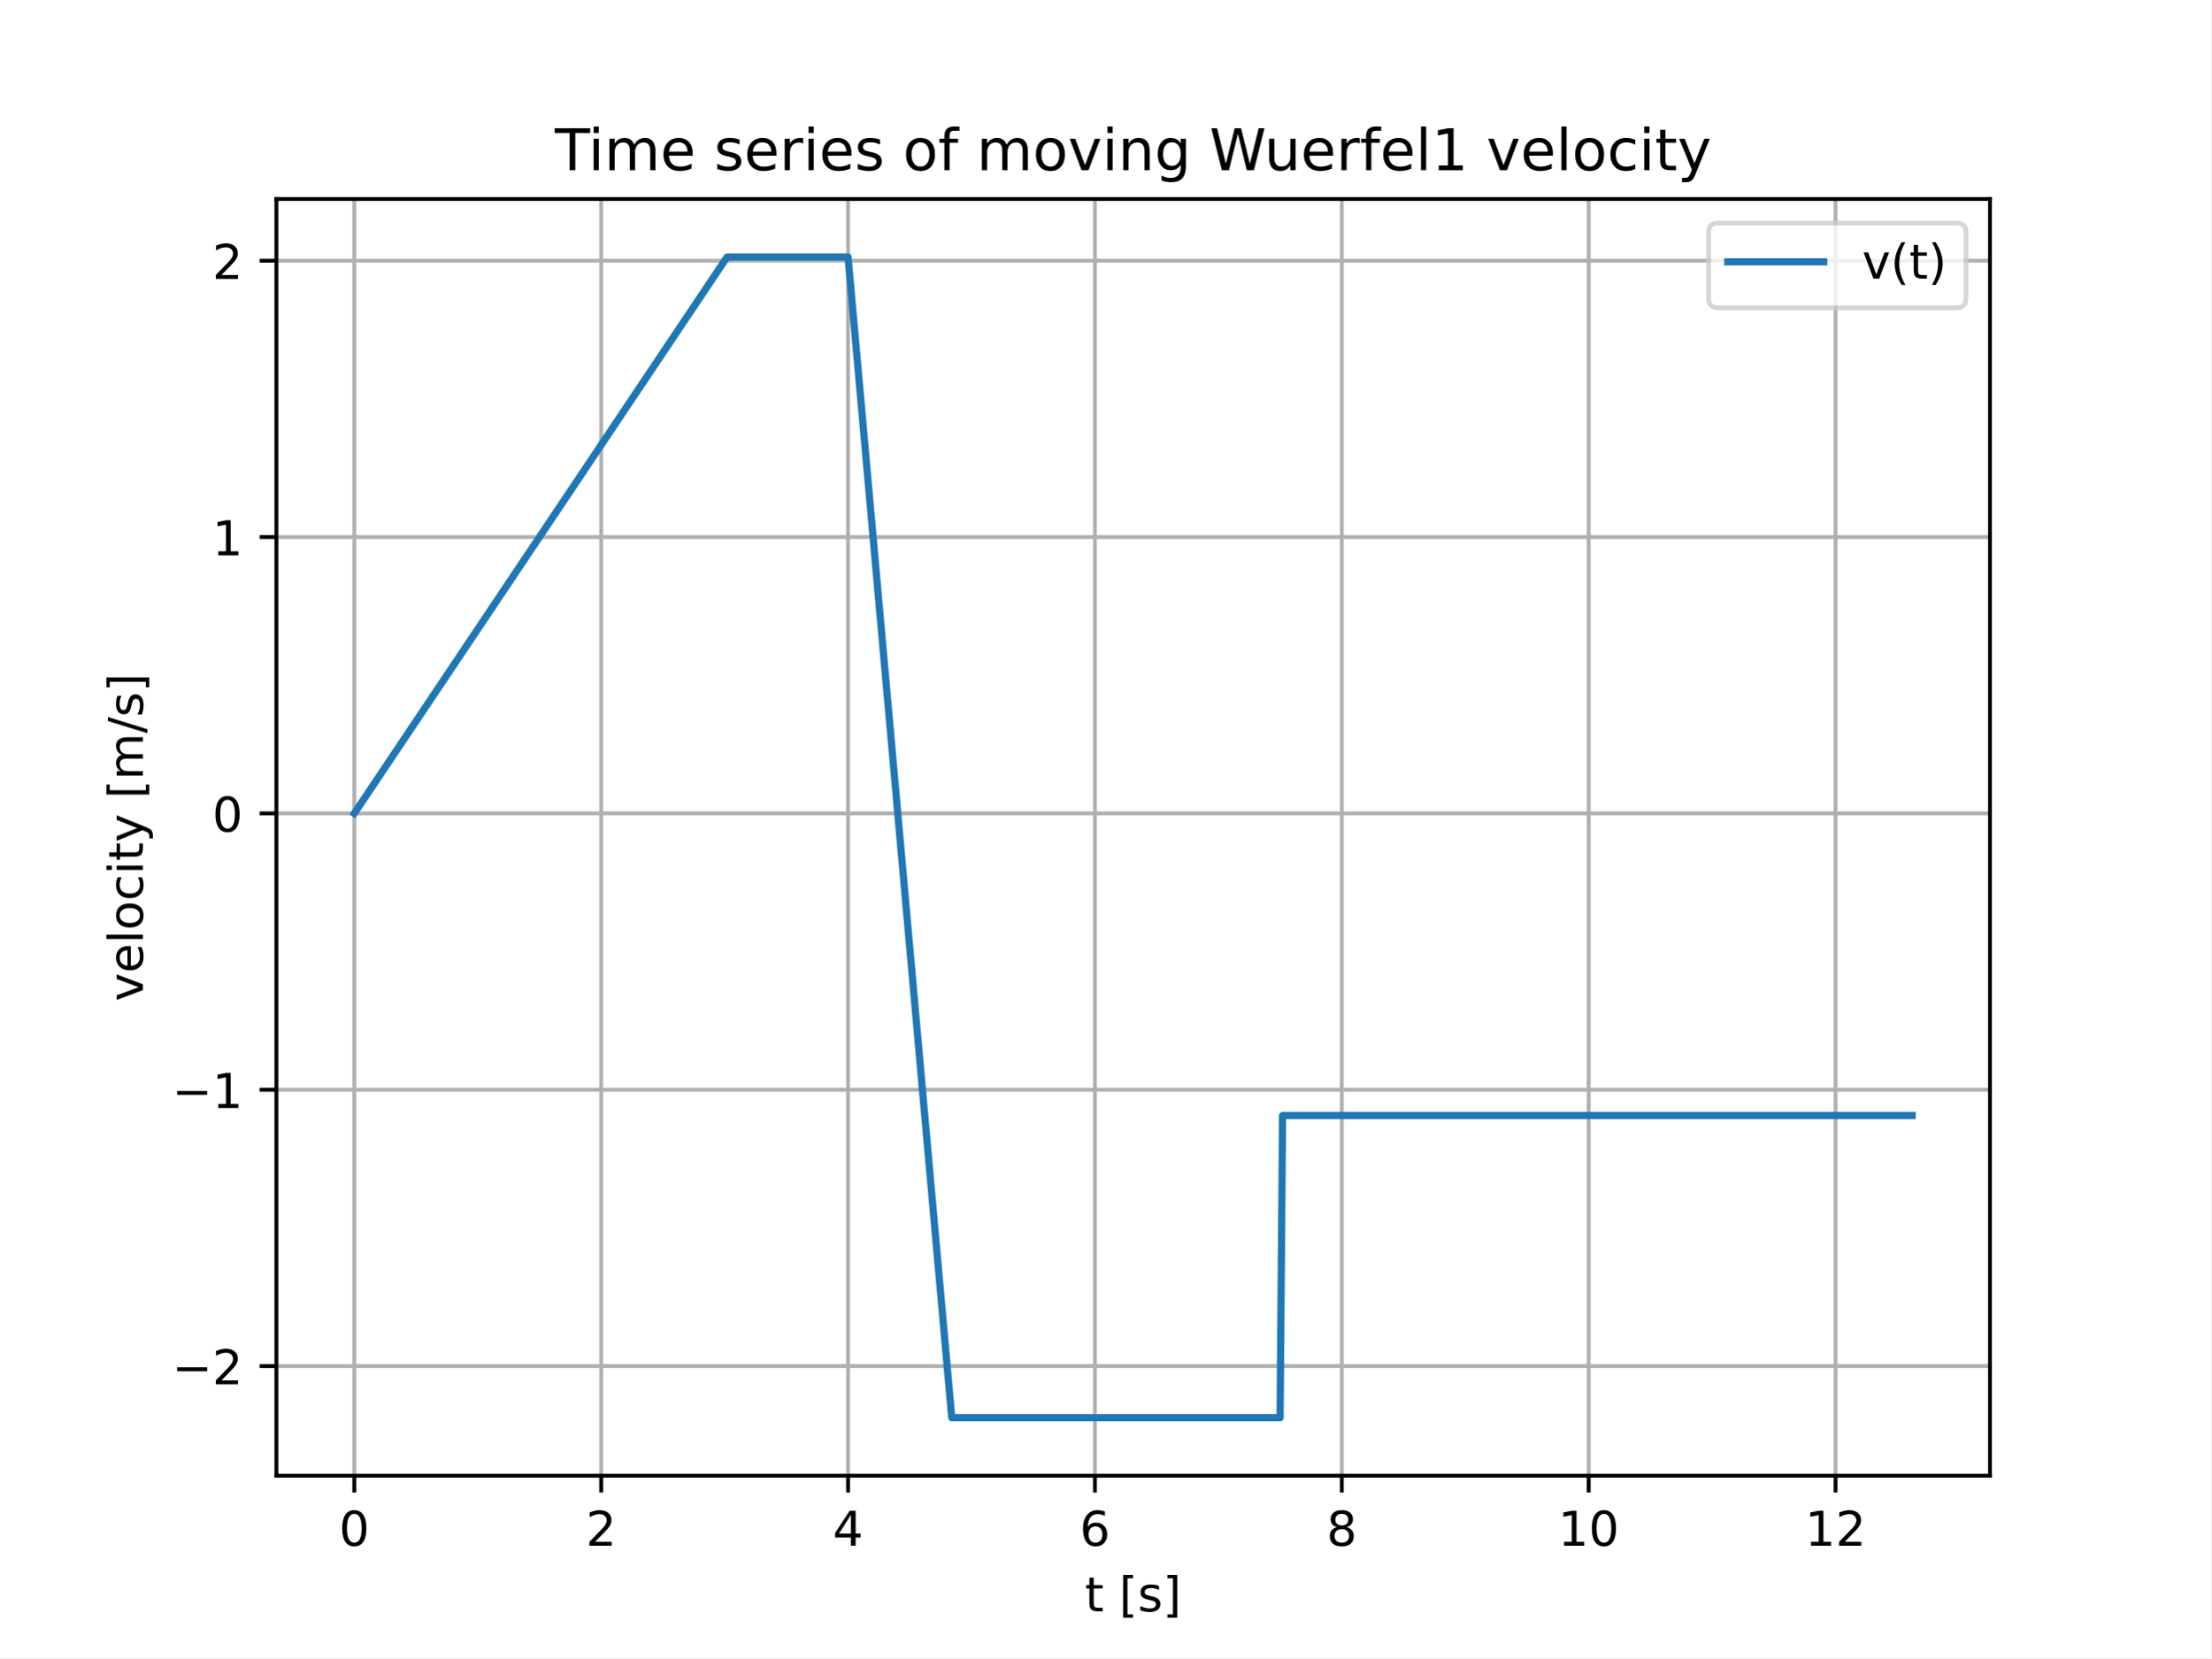
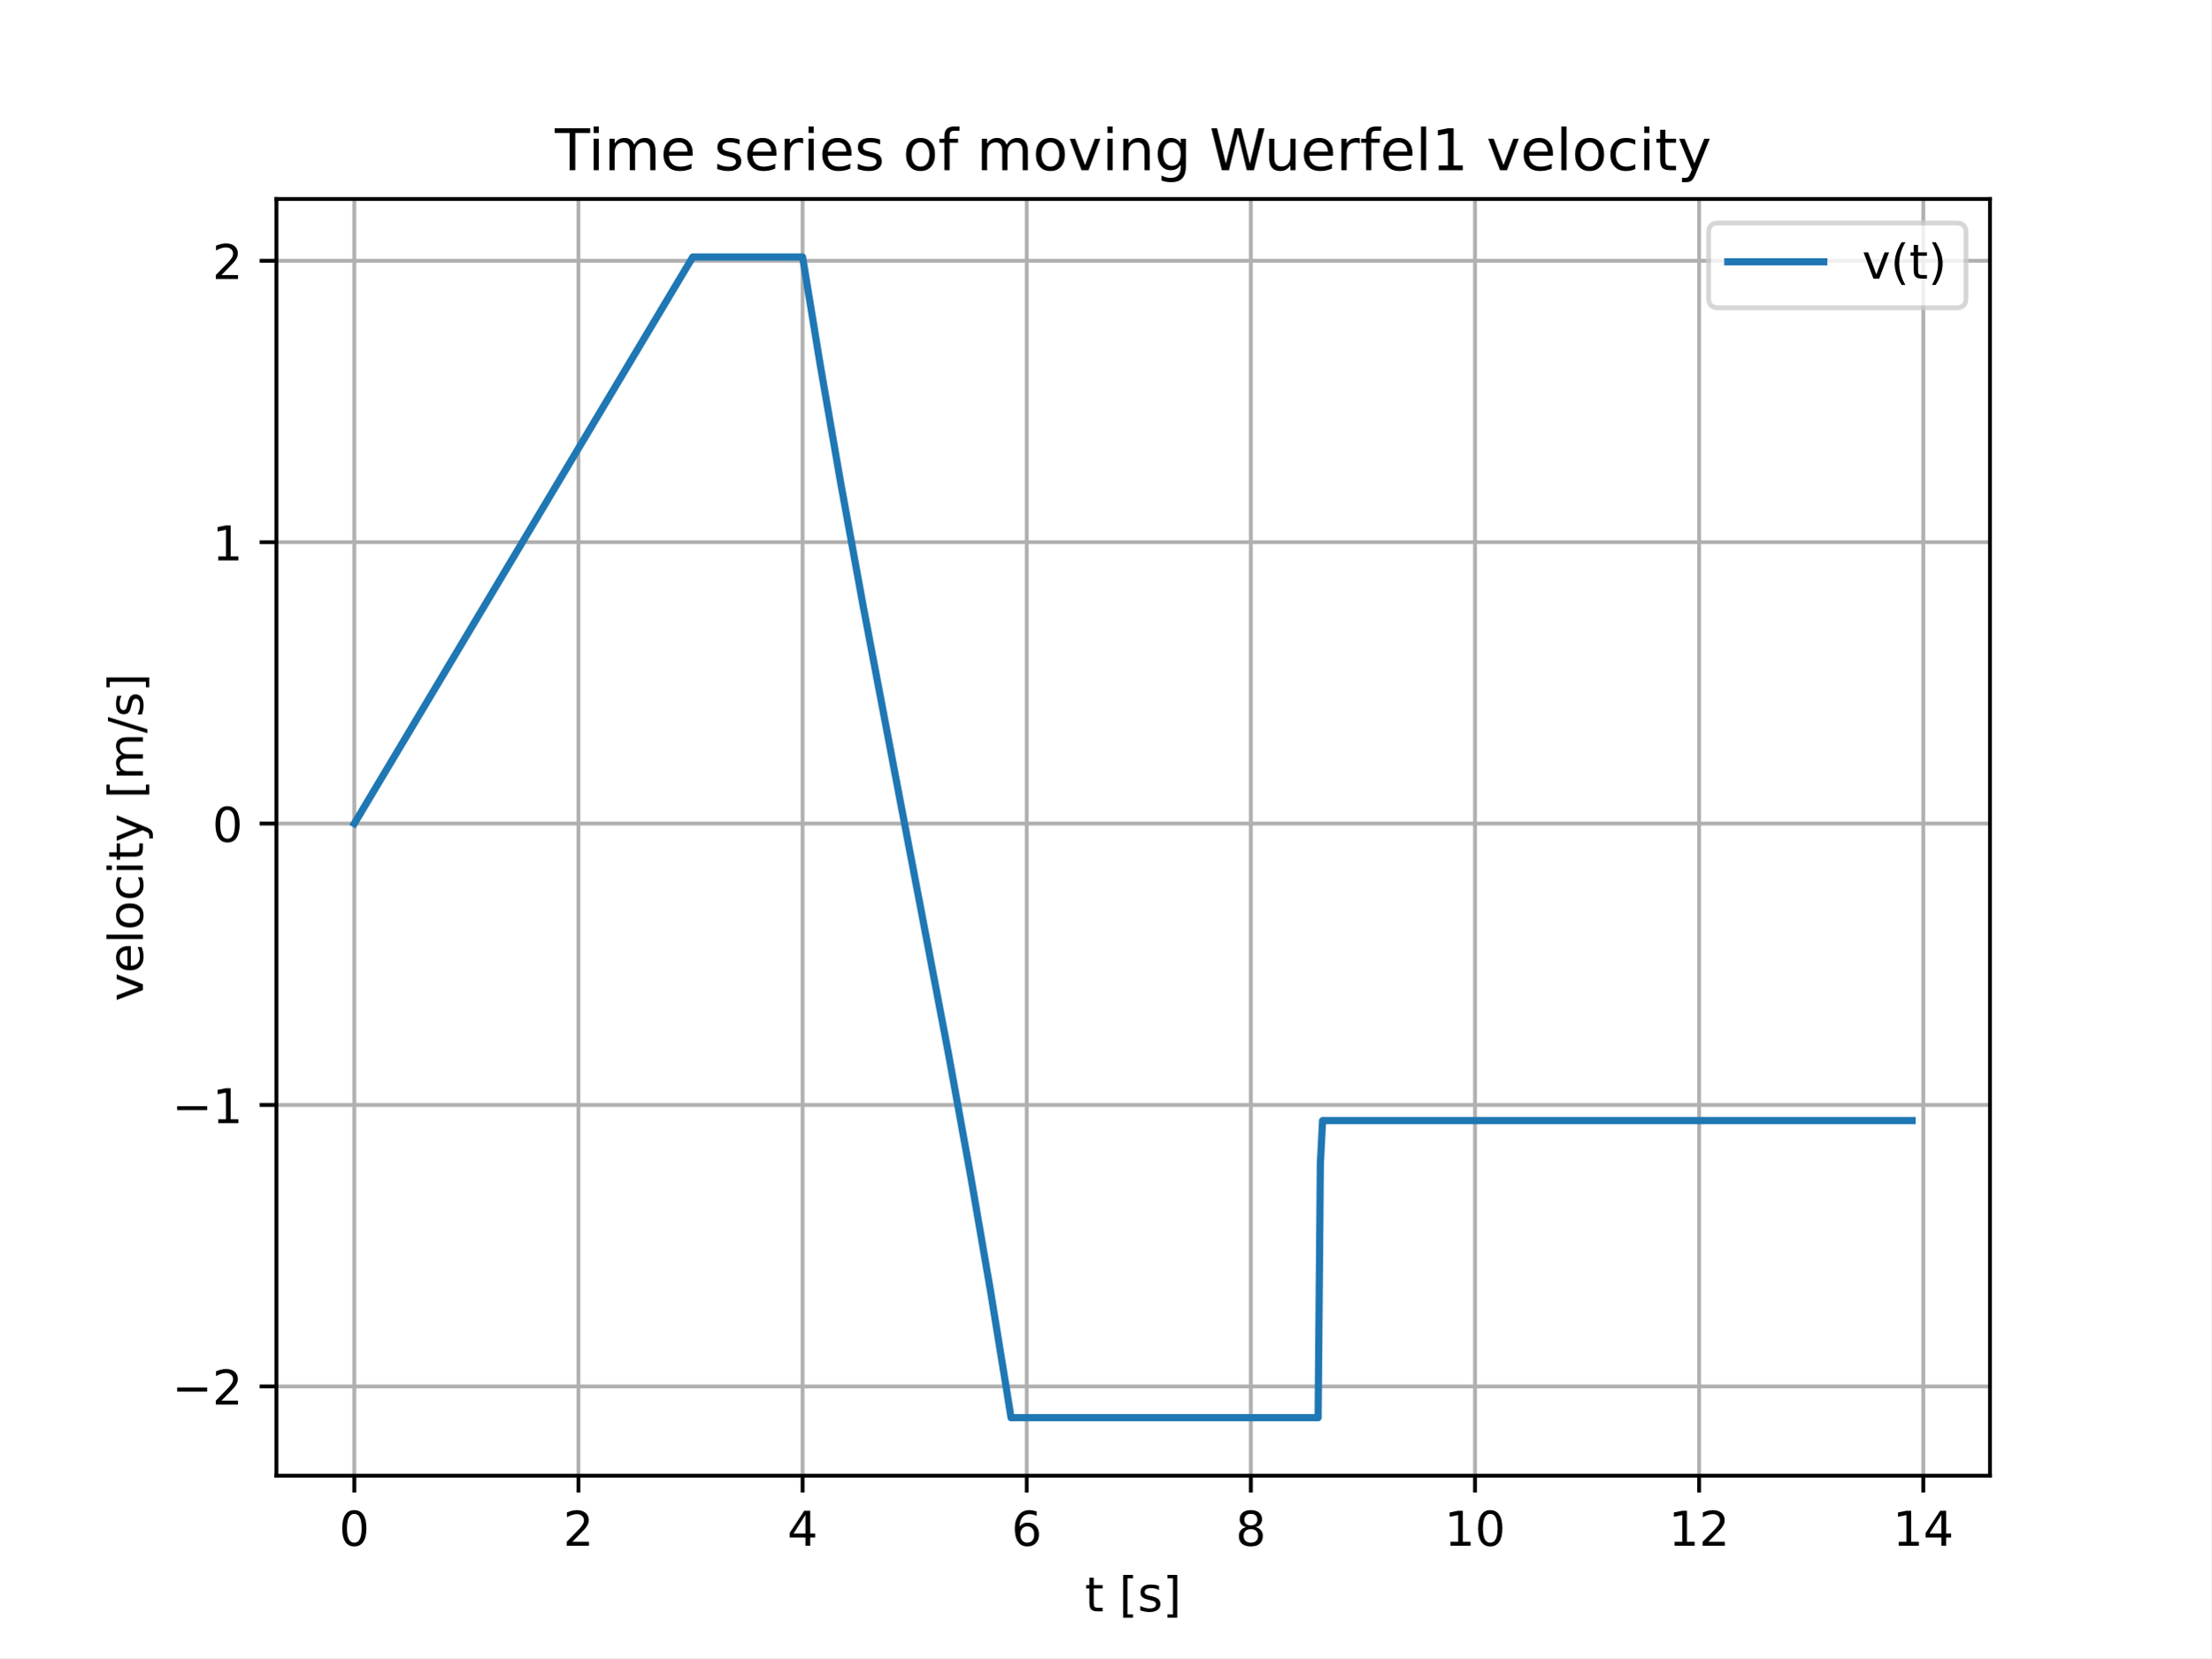
<svg xmlns="http://www.w3.org/2000/svg" xmlns:xlink="http://www.w3.org/1999/xlink" width="460.8pt" height="345.6pt" viewBox="0 0 460.8 345.6" version="1.1">
  <defs>
    <style type="text/css">*{stroke-linejoin: round; stroke-linecap: butt}</style>
  </defs>
  <g id="figure_1">
    <g id="patch_1">
      <path d="M 0 345.6  L 460.8 345.6  L 460.8 0  L 0 0  z " style="fill: #ffffff" />
    </g>
    <g id="axes_1">
      <g id="patch_2">
        <path d="M 57.6 307.584  L 414.72 307.584  L 414.72 41.472  L 57.6 41.472  z " style="fill: #ffffff" />
      </g>
      <g id="matplotlib.axis_1">
        <g id="xtick_1">
          <g id="line2d_1">
-             <path d="M 73.833 307.584  L 73.833 41.472  " clip-path="url(#pe9bd213de3)" style="fill: none; stroke: #b0b0b0; stroke-width: 0.8; stroke-linecap: square" />
+             <path d="M 73.833 307.584  L 73.833 41.472  " clip-path="url(#pf35254ecde)" style="fill: none; stroke: #b0b0b0; stroke-width: 0.8; stroke-linecap: square" />
          </g>
          <g id="line2d_2">
            <defs>
-               <path id="mc028d45d8a" d="M 0 0  L 0 3.5  " style="stroke: #000000; stroke-width: 0.8" />
-             </defs>
-             <g>
-               <use xlink:href="#mc028d45d8a" x="73.833" y="307.584" style="stroke: #000000; stroke-width: 0.8" />
+               <path id="mebcf0ba71c" d="M 0 0  L 0 3.5  " style="stroke: #000000; stroke-width: 0.8" />
+             </defs>
+             <g>
+               <use xlink:href="#mebcf0ba71c" x="73.833" y="307.584" style="stroke: #000000; stroke-width: 0.8" />
            </g>
          </g>
          <g id="text_1">
            <g transform="translate(70.65148 322.1824) scale(0.1 -0.1)">
              <defs>
                <path id="DejaVuSans-30" d="M 2034 4250  Q 1547 4250 1301 3770  Q 1056 3291 1056 2328  Q 1056 1369 1301 889  Q 1547 409 2034 409  Q 2525 409 2770 889  Q 3016 1369 3016 2328  Q 3016 3291 2770 3770  Q 2525 4250 2034 4250  z M 2034 4750  Q 2819 4750 3233 4129  Q 3647 3509 3647 2328  Q 3647 1150 3233 529  Q 2819 -91 2034 -91  Q 1250 -91 836 529  Q 422 1150 422 2328  Q 422 3509 836 4129  Q 1250 4750 2034 4750  z " transform="scale(0.015625)" />
              </defs>
              <use xlink:href="#DejaVuSans-30" />
            </g>
          </g>
        </g>
        <g id="xtick_2">
          <g id="line2d_3">
-             <path d="M 125.284 307.584  L 125.284 41.472  " clip-path="url(#pe9bd213de3)" style="fill: none; stroke: #b0b0b0; stroke-width: 0.8; stroke-linecap: square" />
+             <path d="M 120.546 307.584  L 120.546 41.472  " clip-path="url(#pf35254ecde)" style="fill: none; stroke: #b0b0b0; stroke-width: 0.8; stroke-linecap: square" />
          </g>
          <g id="line2d_4">
            <g>
-               <use xlink:href="#mc028d45d8a" x="125.284" y="307.584" style="stroke: #000000; stroke-width: 0.8" />
+               <use xlink:href="#mebcf0ba71c" x="120.546" y="307.584" style="stroke: #000000; stroke-width: 0.8" />
            </g>
          </g>
          <g id="text_2">
-             <g transform="translate(122.1023 322.1824) scale(0.1 -0.1)">
+             <g transform="translate(117.3644 322.1824) scale(0.1 -0.1)">
              <defs>
                <path id="DejaVuSans-32" d="M 1228 531  L 3431 531  L 3431 0  L 469 0  L 469 531  Q 828 903 1448 1529  Q 2069 2156 2228 2338  Q 2531 2678 2651 2914  Q 2772 3150 2772 3378  Q 2772 3750 2511 3984  Q 2250 4219 1831 4219  Q 1534 4219 1204 4116  Q 875 4013 500 3803  L 500 4441  Q 881 4594 1212 4672  Q 1544 4750 1819 4750  Q 2544 4750 2975 4387  Q 3406 4025 3406 3419  Q 3406 3131 3298 2873  Q 3191 2616 2906 2266  Q 2828 2175 2409 1742  Q 1991 1309 1228 531  z " transform="scale(0.015625)" />
              </defs>
              <use xlink:href="#DejaVuSans-32" />
            </g>
          </g>
        </g>
        <g id="xtick_3">
          <g id="line2d_5">
-             <path d="M 176.734 307.584  L 176.734 41.472  " clip-path="url(#pe9bd213de3)" style="fill: none; stroke: #b0b0b0; stroke-width: 0.8; stroke-linecap: square" />
+             <path d="M 167.258 307.584  L 167.258 41.472  " clip-path="url(#pf35254ecde)" style="fill: none; stroke: #b0b0b0; stroke-width: 0.8; stroke-linecap: square" />
          </g>
          <g id="line2d_6">
            <g>
-               <use xlink:href="#mc028d45d8a" x="176.734" y="307.584" style="stroke: #000000; stroke-width: 0.8" />
+               <use xlink:href="#mebcf0ba71c" x="167.258" y="307.584" style="stroke: #000000; stroke-width: 0.8" />
            </g>
          </g>
          <g id="text_3">
-             <g transform="translate(173.5531 322.1824) scale(0.1 -0.1)">
+             <g transform="translate(164.0772 322.1824) scale(0.1 -0.1)">
              <defs>
                <path id="DejaVuSans-34" d="M 2419 4116  L 825 1625  L 2419 1625  L 2419 4116  z M 2253 4666  L 3047 4666  L 3047 1625  L 3713 1625  L 3713 1100  L 3047 1100  L 3047 0  L 2419 0  L 2419 1100  L 313 1100  L 313 1709  L 2253 4666  z " transform="scale(0.015625)" />
              </defs>
              <use xlink:href="#DejaVuSans-34" />
            </g>
          </g>
        </g>
        <g id="xtick_4">
          <g id="line2d_7">
-             <path d="M 228.185 307.584  L 228.185 41.472  " clip-path="url(#pe9bd213de3)" style="fill: none; stroke: #b0b0b0; stroke-width: 0.8; stroke-linecap: square" />
+             <path d="M 213.971 307.584  L 213.971 41.472  " clip-path="url(#pf35254ecde)" style="fill: none; stroke: #b0b0b0; stroke-width: 0.8; stroke-linecap: square" />
          </g>
          <g id="line2d_8">
            <g>
-               <use xlink:href="#mc028d45d8a" x="228.185" y="307.584" style="stroke: #000000; stroke-width: 0.8" />
+               <use xlink:href="#mebcf0ba71c" x="213.971" y="307.584" style="stroke: #000000; stroke-width: 0.8" />
            </g>
          </g>
          <g id="text_4">
-             <g transform="translate(225.0039 322.1824) scale(0.1 -0.1)">
+             <g transform="translate(210.7901 322.1824) scale(0.1 -0.1)">
              <defs>
                <path id="DejaVuSans-36" d="M 2113 2584  Q 1688 2584 1439 2293  Q 1191 2003 1191 1497  Q 1191 994 1439 701  Q 1688 409 2113 409  Q 2538 409 2786 701  Q 3034 994 3034 1497  Q 3034 2003 2786 2293  Q 2538 2584 2113 2584  z M 3366 4563  L 3366 3988  Q 3128 4100 2886 4159  Q 2644 4219 2406 4219  Q 1781 4219 1451 3797  Q 1122 3375 1075 2522  Q 1259 2794 1537 2939  Q 1816 3084 2150 3084  Q 2853 3084 3261 2657  Q 3669 2231 3669 1497  Q 3669 778 3244 343  Q 2819 -91 2113 -91  Q 1303 -91 875 529  Q 447 1150 447 2328  Q 447 3434 972 4092  Q 1497 4750 2381 4750  Q 2619 4750 2861 4703  Q 3103 4656 3366 4563  z " transform="scale(0.015625)" />
              </defs>
              <use xlink:href="#DejaVuSans-36" />
            </g>
          </g>
        </g>
        <g id="xtick_5">
          <g id="line2d_9">
-             <path d="M 279.636 307.584  L 279.636 41.472  " clip-path="url(#pe9bd213de3)" style="fill: none; stroke: #b0b0b0; stroke-width: 0.8; stroke-linecap: square" />
+             <path d="M 260.684 307.584  L 260.684 41.472  " clip-path="url(#pf35254ecde)" style="fill: none; stroke: #b0b0b0; stroke-width: 0.8; stroke-linecap: square" />
          </g>
          <g id="line2d_10">
            <g>
-               <use xlink:href="#mc028d45d8a" x="279.636" y="307.584" style="stroke: #000000; stroke-width: 0.8" />
+               <use xlink:href="#mebcf0ba71c" x="260.684" y="307.584" style="stroke: #000000; stroke-width: 0.8" />
            </g>
          </g>
          <g id="text_5">
-             <g transform="translate(276.4547 322.1824) scale(0.1 -0.1)">
+             <g transform="translate(257.503 322.1824) scale(0.1 -0.1)">
              <defs>
                <path id="DejaVuSans-38" d="M 2034 2216  Q 1584 2216 1326 1975  Q 1069 1734 1069 1313  Q 1069 891 1326 650  Q 1584 409 2034 409  Q 2484 409 2743 651  Q 3003 894 3003 1313  Q 3003 1734 2745 1975  Q 2488 2216 2034 2216  z M 1403 2484  Q 997 2584 770 2862  Q 544 3141 544 3541  Q 544 4100 942 4425  Q 1341 4750 2034 4750  Q 2731 4750 3128 4425  Q 3525 4100 3525 3541  Q 3525 3141 3298 2862  Q 3072 2584 2669 2484  Q 3125 2378 3379 2068  Q 3634 1759 3634 1313  Q 3634 634 3220 271  Q 2806 -91 2034 -91  Q 1263 -91 848 271  Q 434 634 434 1313  Q 434 1759 690 2068  Q 947 2378 1403 2484  z M 1172 3481  Q 1172 3119 1398 2916  Q 1625 2713 2034 2713  Q 2441 2713 2670 2916  Q 2900 3119 2900 3481  Q 2900 3844 2670 4047  Q 2441 4250 2034 4250  Q 1625 4250 1398 4047  Q 1172 3844 1172 3481  z " transform="scale(0.015625)" />
              </defs>
              <use xlink:href="#DejaVuSans-38" />
            </g>
          </g>
        </g>
        <g id="xtick_6">
          <g id="line2d_11">
-             <path d="M 331.087 307.584  L 331.087 41.472  " clip-path="url(#pe9bd213de3)" style="fill: none; stroke: #b0b0b0; stroke-width: 0.8; stroke-linecap: square" />
+             <path d="M 307.397 307.584  L 307.397 41.472  " clip-path="url(#pf35254ecde)" style="fill: none; stroke: #b0b0b0; stroke-width: 0.8; stroke-linecap: square" />
          </g>
          <g id="line2d_12">
            <g>
-               <use xlink:href="#mc028d45d8a" x="331.087" y="307.584" style="stroke: #000000; stroke-width: 0.8" />
+               <use xlink:href="#mebcf0ba71c" x="307.397" y="307.584" style="stroke: #000000; stroke-width: 0.8" />
            </g>
          </g>
          <g id="text_6">
-             <g transform="translate(324.7242 322.1824) scale(0.1 -0.1)">
+             <g transform="translate(301.0346 322.1824) scale(0.1 -0.1)">
              <defs>
                <path id="DejaVuSans-31" d="M 794 531  L 1825 531  L 1825 4091  L 703 3866  L 703 4441  L 1819 4666  L 2450 4666  L 2450 531  L 3481 531  L 3481 0  L 794 0  L 794 531  z " transform="scale(0.015625)" />
              </defs>
              <use xlink:href="#DejaVuSans-31" />
              <use xlink:href="#DejaVuSans-30" x="63.623" />
            </g>
          </g>
        </g>
        <g id="xtick_7">
          <g id="line2d_13">
-             <path d="M 382.538 307.584  L 382.538 41.472  " clip-path="url(#pe9bd213de3)" style="fill: none; stroke: #b0b0b0; stroke-width: 0.8; stroke-linecap: square" />
+             <path d="M 354.11 307.584  L 354.11 41.472  " clip-path="url(#pf35254ecde)" style="fill: none; stroke: #b0b0b0; stroke-width: 0.8; stroke-linecap: square" />
          </g>
          <g id="line2d_14">
            <g>
-               <use xlink:href="#mc028d45d8a" x="382.538" y="307.584" style="stroke: #000000; stroke-width: 0.8" />
+               <use xlink:href="#mebcf0ba71c" x="354.11" y="307.584" style="stroke: #000000; stroke-width: 0.8" />
            </g>
          </g>
          <g id="text_7">
-             <g transform="translate(376.175 322.1824) scale(0.1 -0.1)">
+             <g transform="translate(347.7475 322.1824) scale(0.1 -0.1)">
              <use xlink:href="#DejaVuSans-31" />
              <use xlink:href="#DejaVuSans-32" x="63.623" />
            </g>
          </g>
        </g>
-         <g id="text_8">
+         <g id="xtick_8">
+           <g id="line2d_15">
+             <path d="M 400.823 307.584  L 400.823 41.472  " clip-path="url(#pf35254ecde)" style="fill: none; stroke: #b0b0b0; stroke-width: 0.8; stroke-linecap: square" />
+           </g>
+           <g id="line2d_16">
+             <g>
+               <use xlink:href="#mebcf0ba71c" x="400.823" y="307.584" style="stroke: #000000; stroke-width: 0.8" />
+             </g>
+           </g>
+           <g id="text_8">
+             <g transform="translate(394.4604 322.1824) scale(0.1 -0.1)">
+               <use xlink:href="#DejaVuSans-31" />
+               <use xlink:href="#DejaVuSans-34" x="63.623" />
+             </g>
+           </g>
+         </g>
+         <g id="text_9">
          <g transform="translate(226.1045 335.8606) scale(0.1 -0.1)">
            <defs>
              <path id="DejaVuSans-74" d="M 1172 4494  L 1172 3500  L 2356 3500  L 2356 3053  L 1172 3053  L 1172 1153  Q 1172 725 1289 603  Q 1406 481 1766 481  L 2356 481  L 2356 0  L 1766 0  Q 1100 0 847 248  Q 594 497 594 1153  L 594 3053  L 172 3053  L 172 3500  L 594 3500  L 594 4494  L 1172 4494  z " transform="scale(0.015625)" />
              <path id="DejaVuSans-20" transform="scale(0.015625)" />
              <path id="DejaVuSans-5b" d="M 550 4863  L 1875 4863  L 1875 4416  L 1125 4416  L 1125 -397  L 1875 -397  L 1875 -844  L 550 -844  L 550 4863  z " transform="scale(0.015625)" />
              <path id="DejaVuSans-73" d="M 2834 3397  L 2834 2853  Q 2591 2978 2328 3040  Q 2066 3103 1784 3103  Q 1356 3103 1142 2972  Q 928 2841 928 2578  Q 928 2378 1081 2264  Q 1234 2150 1697 2047  L 1894 2003  Q 2506 1872 2764 1633  Q 3022 1394 3022 966  Q 3022 478 2636 193  Q 2250 -91 1575 -91  Q 1294 -91 989 -36  Q 684 19 347 128  L 347 722  Q 666 556 975 473  Q 1284 391 1588 391  Q 1994 391 2212 530  Q 2431 669 2431 922  Q 2431 1156 2273 1281  Q 2116 1406 1581 1522  L 1381 1569  Q 847 1681 609 1914  Q 372 2147 372 2553  Q 372 3047 722 3315  Q 1072 3584 1716 3584  Q 2034 3584 2315 3537  Q 2597 3491 2834 3397  z " transform="scale(0.015625)" />
              <path id="DejaVuSans-5d" d="M 1947 4863  L 1947 -844  L 622 -844  L 622 -397  L 1369 -397  L 1369 4416  L 622 4416  L 622 4863  L 1947 4863  z " transform="scale(0.015625)" />
            </defs>
            <use xlink:href="#DejaVuSans-74" />
            <use xlink:href="#DejaVuSans-20" x="39.209" />
            <use xlink:href="#DejaVuSans-5b" x="70.996" />
            <use xlink:href="#DejaVuSans-73" x="110.01" />
            <use xlink:href="#DejaVuSans-5d" x="162.109" />
          </g>
        </g>
      </g>
      <g id="matplotlib.axis_2">
        <g id="ytick_1">
-           <g id="line2d_15">
-             <path d="M 57.6 284.736  L 414.72 284.736  " clip-path="url(#pe9bd213de3)" style="fill: none; stroke: #b0b0b0; stroke-width: 0.8; stroke-linecap: square" />
-           </g>
-           <g id="line2d_16">
-             <defs>
-               <path id="m9cbb80cde0" d="M 0 0  L -3.5 0  " style="stroke: #000000; stroke-width: 0.8" />
-             </defs>
-             <g>
-               <use xlink:href="#m9cbb80cde0" x="57.6" y="284.736" style="stroke: #000000; stroke-width: 0.8" />
-             </g>
-           </g>
-           <g id="text_9">
-             <g transform="translate(35.85781 288.5351) scale(0.1 -0.1)">
+           <g id="line2d_17">
+             <path d="M 57.6 288.967  L 414.72 288.967  " clip-path="url(#pf35254ecde)" style="fill: none; stroke: #b0b0b0; stroke-width: 0.8; stroke-linecap: square" />
+           </g>
+           <g id="line2d_18">
+             <defs>
+               <path id="me08a048100" d="M 0 0  L -3.5 0  " style="stroke: #000000; stroke-width: 0.8" />
+             </defs>
+             <g>
+               <use xlink:href="#me08a048100" x="57.6" y="288.967" style="stroke: #000000; stroke-width: 0.8" />
+             </g>
+           </g>
+           <g id="text_10">
+             <g transform="translate(35.85781 292.7663) scale(0.1 -0.1)">
              <defs>
                <path id="DejaVuSans-2212" d="M 678 2272  L 4684 2272  L 4684 1741  L 678 1741  L 678 2272  z " transform="scale(0.015625)" />
              </defs>
              <use xlink:href="#DejaVuSans-2212" />
              <use xlink:href="#DejaVuSans-32" x="83.789" />
            </g>
          </g>
        </g>
        <g id="ytick_2">
-           <g id="line2d_17">
-             <path d="M 57.6 227.136  L 414.72 227.136  " clip-path="url(#pe9bd213de3)" style="fill: none; stroke: #b0b0b0; stroke-width: 0.8; stroke-linecap: square" />
-           </g>
-           <g id="line2d_18">
-             <g>
-               <use xlink:href="#m9cbb80cde0" x="57.6" y="227.136" style="stroke: #000000; stroke-width: 0.8" />
-             </g>
-           </g>
-           <g id="text_10">
-             <g transform="translate(35.85781 230.9351) scale(0.1 -0.1)">
+           <g id="line2d_19">
+             <path d="M 57.6 230.313  L 414.72 230.313  " clip-path="url(#pf35254ecde)" style="fill: none; stroke: #b0b0b0; stroke-width: 0.8; stroke-linecap: square" />
+           </g>
+           <g id="line2d_20">
+             <g>
+               <use xlink:href="#me08a048100" x="57.6" y="230.313" style="stroke: #000000; stroke-width: 0.8" />
+             </g>
+           </g>
+           <g id="text_11">
+             <g transform="translate(35.85781 234.112) scale(0.1 -0.1)">
              <use xlink:href="#DejaVuSans-2212" />
              <use xlink:href="#DejaVuSans-31" x="83.789" />
            </g>
          </g>
        </g>
        <g id="ytick_3">
-           <g id="line2d_19">
-             <path d="M 57.6 169.536  L 414.72 169.536  " clip-path="url(#pe9bd213de3)" style="fill: none; stroke: #b0b0b0; stroke-width: 0.8; stroke-linecap: square" />
-           </g>
-           <g id="line2d_20">
-             <g>
-               <use xlink:href="#m9cbb80cde0" x="57.6" y="169.536" style="stroke: #000000; stroke-width: 0.8" />
-             </g>
-           </g>
-           <g id="text_11">
-             <g transform="translate(44.2375 173.3351) scale(0.1 -0.1)">
+           <g id="line2d_21">
+             <path d="M 57.6 171.659  L 414.72 171.659  " clip-path="url(#pf35254ecde)" style="fill: none; stroke: #b0b0b0; stroke-width: 0.8; stroke-linecap: square" />
+           </g>
+           <g id="line2d_22">
+             <g>
+               <use xlink:href="#me08a048100" x="57.6" y="171.659" style="stroke: #000000; stroke-width: 0.8" />
+             </g>
+           </g>
+           <g id="text_12">
+             <g transform="translate(44.2375 175.4577) scale(0.1 -0.1)">
              <use xlink:href="#DejaVuSans-30" />
            </g>
          </g>
        </g>
        <g id="ytick_4">
-           <g id="line2d_21">
-             <path d="M 57.6 111.936  L 414.72 111.936  " clip-path="url(#pe9bd213de3)" style="fill: none; stroke: #b0b0b0; stroke-width: 0.8; stroke-linecap: square" />
-           </g>
-           <g id="line2d_22">
-             <g>
-               <use xlink:href="#m9cbb80cde0" x="57.6" y="111.936" style="stroke: #000000; stroke-width: 0.8" />
-             </g>
-           </g>
-           <g id="text_12">
-             <g transform="translate(44.2375 115.7351) scale(0.1 -0.1)">
+           <g id="line2d_23">
+             <path d="M 57.6 113.004  L 414.72 113.004  " clip-path="url(#pf35254ecde)" style="fill: none; stroke: #b0b0b0; stroke-width: 0.8; stroke-linecap: square" />
+           </g>
+           <g id="line2d_24">
+             <g>
+               <use xlink:href="#me08a048100" x="57.6" y="113.004" style="stroke: #000000; stroke-width: 0.8" />
+             </g>
+           </g>
+           <g id="text_13">
+             <g transform="translate(44.2375 116.8035) scale(0.1 -0.1)">
              <use xlink:href="#DejaVuSans-31" />
            </g>
          </g>
        </g>
        <g id="ytick_5">
-           <g id="line2d_23">
-             <path d="M 57.6 54.336  L 414.72 54.336  " clip-path="url(#pe9bd213de3)" style="fill: none; stroke: #b0b0b0; stroke-width: 0.8; stroke-linecap: square" />
-           </g>
-           <g id="line2d_24">
-             <g>
-               <use xlink:href="#m9cbb80cde0" x="57.6" y="54.336" style="stroke: #000000; stroke-width: 0.8" />
-             </g>
-           </g>
-           <g id="text_13">
-             <g transform="translate(44.2375 58.13514) scale(0.1 -0.1)">
+           <g id="line2d_25">
+             <path d="M 57.6 54.35  L 414.72 54.35  " clip-path="url(#pf35254ecde)" style="fill: none; stroke: #b0b0b0; stroke-width: 0.8; stroke-linecap: square" />
+           </g>
+           <g id="line2d_26">
+             <g>
+               <use xlink:href="#me08a048100" x="57.6" y="54.35" style="stroke: #000000; stroke-width: 0.8" />
+             </g>
+           </g>
+           <g id="text_14">
+             <g transform="translate(44.2375 58.1492) scale(0.1 -0.1)">
              <use xlink:href="#DejaVuSans-32" />
            </g>
          </g>
        </g>
-         <g id="text_14">
+         <g id="text_15">
          <g transform="translate(29.77812 208.7202) rotate(-90) scale(0.1 -0.1)">
            <defs>
              <path id="DejaVuSans-76" d="M 191 3500  L 800 3500  L 1894 563  L 2988 3500  L 3597 3500  L 2284 0  L 1503 0  L 191 3500  z " transform="scale(0.015625)" />
              <path id="DejaVuSans-65" d="M 3597 1894  L 3597 1613  L 953 1613  Q 991 1019 1311 708  Q 1631 397 2203 397  Q 2534 397 2845 478  Q 3156 559 3463 722  L 3463 178  Q 3153 47 2828 -22  Q 2503 -91 2169 -91  Q 1331 -91 842 396  Q 353 884 353 1716  Q 353 2575 817 3079  Q 1281 3584 2069 3584  Q 2775 3584 3186 3129  Q 3597 2675 3597 1894  z M 3022 2063  Q 3016 2534 2758 2815  Q 2500 3097 2075 3097  Q 1594 3097 1305 2825  Q 1016 2553 972 2059  L 3022 2063  z " transform="scale(0.015625)" />
              <path id="DejaVuSans-6c" d="M 603 4863  L 1178 4863  L 1178 0  L 603 0  L 603 4863  z " transform="scale(0.015625)" />
              <path id="DejaVuSans-6f" d="M 1959 3097  Q 1497 3097 1228 2736  Q 959 2375 959 1747  Q 959 1119 1226 758  Q 1494 397 1959 397  Q 2419 397 2687 759  Q 2956 1122 2956 1747  Q 2956 2369 2687 2733  Q 2419 3097 1959 3097  z M 1959 3584  Q 2709 3584 3137 3096  Q 3566 2609 3566 1747  Q 3566 888 3137 398  Q 2709 -91 1959 -91  Q 1206 -91 779 398  Q 353 888 353 1747  Q 353 2609 779 3096  Q 1206 3584 1959 3584  z " transform="scale(0.015625)" />
              <path id="DejaVuSans-63" d="M 3122 3366  L 3122 2828  Q 2878 2963 2633 3030  Q 2388 3097 2138 3097  Q 1578 3097 1268 2742  Q 959 2388 959 1747  Q 959 1106 1268 751  Q 1578 397 2138 397  Q 2388 397 2633 464  Q 2878 531 3122 666  L 3122 134  Q 2881 22 2623 -34  Q 2366 -91 2075 -91  Q 1284 -91 818 406  Q 353 903 353 1747  Q 353 2603 823 3093  Q 1294 3584 2113 3584  Q 2378 3584 2631 3529  Q 2884 3475 3122 3366  z " transform="scale(0.015625)" />
              <path id="DejaVuSans-69" d="M 603 3500  L 1178 3500  L 1178 0  L 603 0  L 603 3500  z M 603 4863  L 1178 4863  L 1178 4134  L 603 4134  L 603 4863  z " transform="scale(0.015625)" />
              <path id="DejaVuSans-79" d="M 2059 -325  Q 1816 -950 1584 -1140  Q 1353 -1331 966 -1331  L 506 -1331  L 506 -850  L 844 -850  Q 1081 -850 1212 -737  Q 1344 -625 1503 -206  L 1606 56  L 191 3500  L 800 3500  L 1894 763  L 2988 3500  L 3597 3500  L 2059 -325  z " transform="scale(0.015625)" />
              <path id="DejaVuSans-6d" d="M 3328 2828  Q 3544 3216 3844 3400  Q 4144 3584 4550 3584  Q 5097 3584 5394 3201  Q 5691 2819 5691 2113  L 5691 0  L 5113 0  L 5113 2094  Q 5113 2597 4934 2840  Q 4756 3084 4391 3084  Q 3944 3084 3684 2787  Q 3425 2491 3425 1978  L 3425 0  L 2847 0  L 2847 2094  Q 2847 2600 2669 2842  Q 2491 3084 2119 3084  Q 1678 3084 1418 2786  Q 1159 2488 1159 1978  L 1159 0  L 581 0  L 581 3500  L 1159 3500  L 1159 2956  Q 1356 3278 1631 3431  Q 1906 3584 2284 3584  Q 2666 3584 2933 3390  Q 3200 3197 3328 2828  z " transform="scale(0.015625)" />
              <path id="DejaVuSans-2f" d="M 1625 4666  L 2156 4666  L 531 -594  L 0 -594  L 1625 4666  z " transform="scale(0.015625)" />
            </defs>
            <use xlink:href="#DejaVuSans-76" />
            <use xlink:href="#DejaVuSans-65" x="59.18" />
            <use xlink:href="#DejaVuSans-6c" x="120.703" />
            <use xlink:href="#DejaVuSans-6f" x="148.486" />
            <use xlink:href="#DejaVuSans-63" x="209.668" />
            <use xlink:href="#DejaVuSans-69" x="264.648" />
            <use xlink:href="#DejaVuSans-74" x="292.432" />
            <use xlink:href="#DejaVuSans-79" x="331.641" />
            <use xlink:href="#DejaVuSans-20" x="390.82" />
            <use xlink:href="#DejaVuSans-5b" x="422.607" />
            <use xlink:href="#DejaVuSans-6d" x="461.621" />
            <use xlink:href="#DejaVuSans-2f" x="559.033" />
            <use xlink:href="#DejaVuSans-73" x="592.725" />
            <use xlink:href="#DejaVuSans-5d" x="644.824" />
          </g>
        </g>
      </g>
-       <g id="line2d_25">
-         <path d="M 73.833 169.536  L 151.523 53.568  L 176.734 53.568  L 198.344 295.488  L 266.773 295.488  L 267.288 232.512  L 398.487 232.512  L 398.487 232.512  " clip-path="url(#pe9bd213de3)" style="fill: none; stroke: #1f77b4; stroke-width: 1.5; stroke-linecap: square" />
+       <g id="line2d_27">
+         <path d="M 73.833 171.659  L 144.369 53.568  L 167.258 53.568  L 170.996 76.401  L 175.2 100.644  L 179.871 126.246  L 186.411 160.671  L 197.622 219.419  L 202.293 245.132  L 206.497 269.516  L 210.234 292.511  L 210.701 295.488  L 274.698 295.488  L 275.165 242.552  L 275.632 233.573  L 398.487 233.573  L 398.487 233.573  " clip-path="url(#pf35254ecde)" style="fill: none; stroke: #1f77b4; stroke-width: 1.5; stroke-linecap: square" />
      </g>
      <g id="patch_3">
        <path d="M 57.6 307.584  L 57.6 41.472  " style="fill: none; stroke: #000000; stroke-width: 0.8; stroke-linejoin: miter; stroke-linecap: square" />
      </g>
      <g id="patch_4">
        <path d="M 414.72 307.584  L 414.72 41.472  " style="fill: none; stroke: #000000; stroke-width: 0.8; stroke-linejoin: miter; stroke-linecap: square" />
      </g>
      <g id="patch_5">
        <path d="M 57.6 307.584  L 414.72 307.584  " style="fill: none; stroke: #000000; stroke-width: 0.8; stroke-linejoin: miter; stroke-linecap: square" />
      </g>
      <g id="patch_6">
        <path d="M 57.6 41.472  L 414.72 41.472  " style="fill: none; stroke: #000000; stroke-width: 0.8; stroke-linejoin: miter; stroke-linecap: square" />
      </g>
-       <g id="text_15">
+       <g id="text_16">
        <g transform="translate(115.6331 35.472) scale(0.12 -0.12)">
          <defs>
            <path id="DejaVuSans-54" d="M -19 4666  L 3928 4666  L 3928 4134  L 2272 4134  L 2272 0  L 1638 0  L 1638 4134  L -19 4134  L -19 4666  z " transform="scale(0.015625)" />
            <path id="DejaVuSans-72" d="M 2631 2963  Q 2534 3019 2420 3045  Q 2306 3072 2169 3072  Q 1681 3072 1420 2755  Q 1159 2438 1159 1844  L 1159 0  L 581 0  L 581 3500  L 1159 3500  L 1159 2956  Q 1341 3275 1631 3429  Q 1922 3584 2338 3584  Q 2397 3584 2469 3576  Q 2541 3569 2628 3553  L 2631 2963  z " transform="scale(0.015625)" />
            <path id="DejaVuSans-66" d="M 2375 4863  L 2375 4384  L 1825 4384  Q 1516 4384 1395 4259  Q 1275 4134 1275 3809  L 1275 3500  L 2222 3500  L 2222 3053  L 1275 3053  L 1275 0  L 697 0  L 697 3053  L 147 3053  L 147 3500  L 697 3500  L 697 3744  Q 697 4328 969 4595  Q 1241 4863 1831 4863  L 2375 4863  z " transform="scale(0.015625)" />
            <path id="DejaVuSans-6e" d="M 3513 2113  L 3513 0  L 2938 0  L 2938 2094  Q 2938 2591 2744 2837  Q 2550 3084 2163 3084  Q 1697 3084 1428 2787  Q 1159 2491 1159 1978  L 1159 0  L 581 0  L 581 3500  L 1159 3500  L 1159 2956  Q 1366 3272 1645 3428  Q 1925 3584 2291 3584  Q 2894 3584 3203 3211  Q 3513 2838 3513 2113  z " transform="scale(0.015625)" />
            <path id="DejaVuSans-67" d="M 2906 1791  Q 2906 2416 2648 2759  Q 2391 3103 1925 3103  Q 1463 3103 1205 2759  Q 947 2416 947 1791  Q 947 1169 1205 825  Q 1463 481 1925 481  Q 2391 481 2648 825  Q 2906 1169 2906 1791  z M 3481 434  Q 3481 -459 3084 -895  Q 2688 -1331 1869 -1331  Q 1566 -1331 1297 -1286  Q 1028 -1241 775 -1147  L 775 -588  Q 1028 -725 1275 -790  Q 1522 -856 1778 -856  Q 2344 -856 2625 -561  Q 2906 -266 2906 331  L 2906 616  Q 2728 306 2450 153  Q 2172 0 1784 0  Q 1141 0 747 490  Q 353 981 353 1791  Q 353 2603 747 3093  Q 1141 3584 1784 3584  Q 2172 3584 2450 3431  Q 2728 3278 2906 2969  L 2906 3500  L 3481 3500  L 3481 434  z " transform="scale(0.015625)" />
            <path id="DejaVuSans-57" d="M 213 4666  L 850 4666  L 1831 722  L 2809 4666  L 3519 4666  L 4500 722  L 5478 4666  L 6119 4666  L 4947 0  L 4153 0  L 3169 4050  L 2175 0  L 1381 0  L 213 4666  z " transform="scale(0.015625)" />
            <path id="DejaVuSans-75" d="M 544 1381  L 544 3500  L 1119 3500  L 1119 1403  Q 1119 906 1312 657  Q 1506 409 1894 409  Q 2359 409 2629 706  Q 2900 1003 2900 1516  L 2900 3500  L 3475 3500  L 3475 0  L 2900 0  L 2900 538  Q 2691 219 2414 64  Q 2138 -91 1772 -91  Q 1169 -91 856 284  Q 544 659 544 1381  z M 1991 3584  L 1991 3584  z " transform="scale(0.015625)" />
          </defs>
          <use xlink:href="#DejaVuSans-54" />
          <use xlink:href="#DejaVuSans-69" x="57.959" />
          <use xlink:href="#DejaVuSans-6d" x="85.742" />
          <use xlink:href="#DejaVuSans-65" x="183.154" />
          <use xlink:href="#DejaVuSans-20" x="244.678" />
          <use xlink:href="#DejaVuSans-73" x="276.465" />
          <use xlink:href="#DejaVuSans-65" x="328.564" />
          <use xlink:href="#DejaVuSans-72" x="390.088" />
          <use xlink:href="#DejaVuSans-69" x="431.201" />
          <use xlink:href="#DejaVuSans-65" x="458.984" />
          <use xlink:href="#DejaVuSans-73" x="520.508" />
          <use xlink:href="#DejaVuSans-20" x="572.607" />
          <use xlink:href="#DejaVuSans-6f" x="604.395" />
          <use xlink:href="#DejaVuSans-66" x="665.576" />
          <use xlink:href="#DejaVuSans-20" x="700.781" />
          <use xlink:href="#DejaVuSans-6d" x="732.568" />
          <use xlink:href="#DejaVuSans-6f" x="829.98" />
          <use xlink:href="#DejaVuSans-76" x="891.162" />
          <use xlink:href="#DejaVuSans-69" x="950.342" />
          <use xlink:href="#DejaVuSans-6e" x="978.125" />
          <use xlink:href="#DejaVuSans-67" x="1041.504" />
          <use xlink:href="#DejaVuSans-20" x="1104.98" />
          <use xlink:href="#DejaVuSans-57" x="1136.768" />
          <use xlink:href="#DejaVuSans-75" x="1232.02" />
          <use xlink:href="#DejaVuSans-65" x="1295.398" />
          <use xlink:href="#DejaVuSans-72" x="1356.922" />
          <use xlink:href="#DejaVuSans-66" x="1398.035" />
          <use xlink:href="#DejaVuSans-65" x="1433.24" />
          <use xlink:href="#DejaVuSans-6c" x="1494.764" />
          <use xlink:href="#DejaVuSans-31" x="1522.547" />
          <use xlink:href="#DejaVuSans-20" x="1586.17" />
          <use xlink:href="#DejaVuSans-76" x="1617.957" />
          <use xlink:href="#DejaVuSans-65" x="1677.137" />
          <use xlink:href="#DejaVuSans-6c" x="1738.66" />
          <use xlink:href="#DejaVuSans-6f" x="1766.443" />
          <use xlink:href="#DejaVuSans-63" x="1827.625" />
          <use xlink:href="#DejaVuSans-69" x="1882.605" />
          <use xlink:href="#DejaVuSans-74" x="1910.389" />
          <use xlink:href="#DejaVuSans-79" x="1949.598" />
        </g>
      </g>
      <g id="legend_1">
        <g id="patch_7">
          <path d="M 358.078 64.15  L 407.72 64.15  Q 409.72 64.15 409.72 62.15  L 409.72 48.472  Q 409.72 46.472 407.72 46.472  L 358.078 46.472  Q 356.078 46.472 356.078 48.472  L 356.078 62.15  Q 356.078 64.15 358.078 64.15  z " style="fill: #ffffff; opacity: 0.8; stroke: #cccccc; stroke-linejoin: miter" />
        </g>
-         <g id="line2d_26">
+         <g id="line2d_28">
          <path d="M 360.078 54.57  L 370.078 54.57  L 380.078 54.57  " style="fill: none; stroke: #1f77b4; stroke-width: 1.5; stroke-linecap: square" />
        </g>
-         <g id="text_16">
+         <g id="text_17">
          <g transform="translate(388.0778 58.07044) scale(0.1 -0.1)">
            <defs>
              <path id="DejaVuSans-28" d="M 1984 4856  Q 1566 4138 1362 3434  Q 1159 2731 1159 2009  Q 1159 1288 1364 580  Q 1569 -128 1984 -844  L 1484 -844  Q 1016 -109 783 600  Q 550 1309 550 2009  Q 550 2706 781 3412  Q 1013 4119 1484 4856  L 1984 4856  z " transform="scale(0.015625)" />
              <path id="DejaVuSans-29" d="M 513 4856  L 1013 4856  Q 1481 4119 1714 3412  Q 1947 2706 1947 2009  Q 1947 1309 1714 600  Q 1481 -109 1013 -844  L 513 -844  Q 928 -128 1133 580  Q 1338 1288 1338 2009  Q 1338 2731 1133 3434  Q 928 4138 513 4856  z " transform="scale(0.015625)" />
            </defs>
            <use xlink:href="#DejaVuSans-76" />
            <use xlink:href="#DejaVuSans-28" x="59.18" />
            <use xlink:href="#DejaVuSans-74" x="98.193" />
            <use xlink:href="#DejaVuSans-29" x="137.402" />
          </g>
        </g>
      </g>
    </g>
  </g>
  <defs>
-     <clipPath id="pe9bd213de3">
+     <clipPath id="pf35254ecde">
      <rect x="57.6" y="41.472" width="357.12" height="266.112" />
    </clipPath>
  </defs>
</svg>
